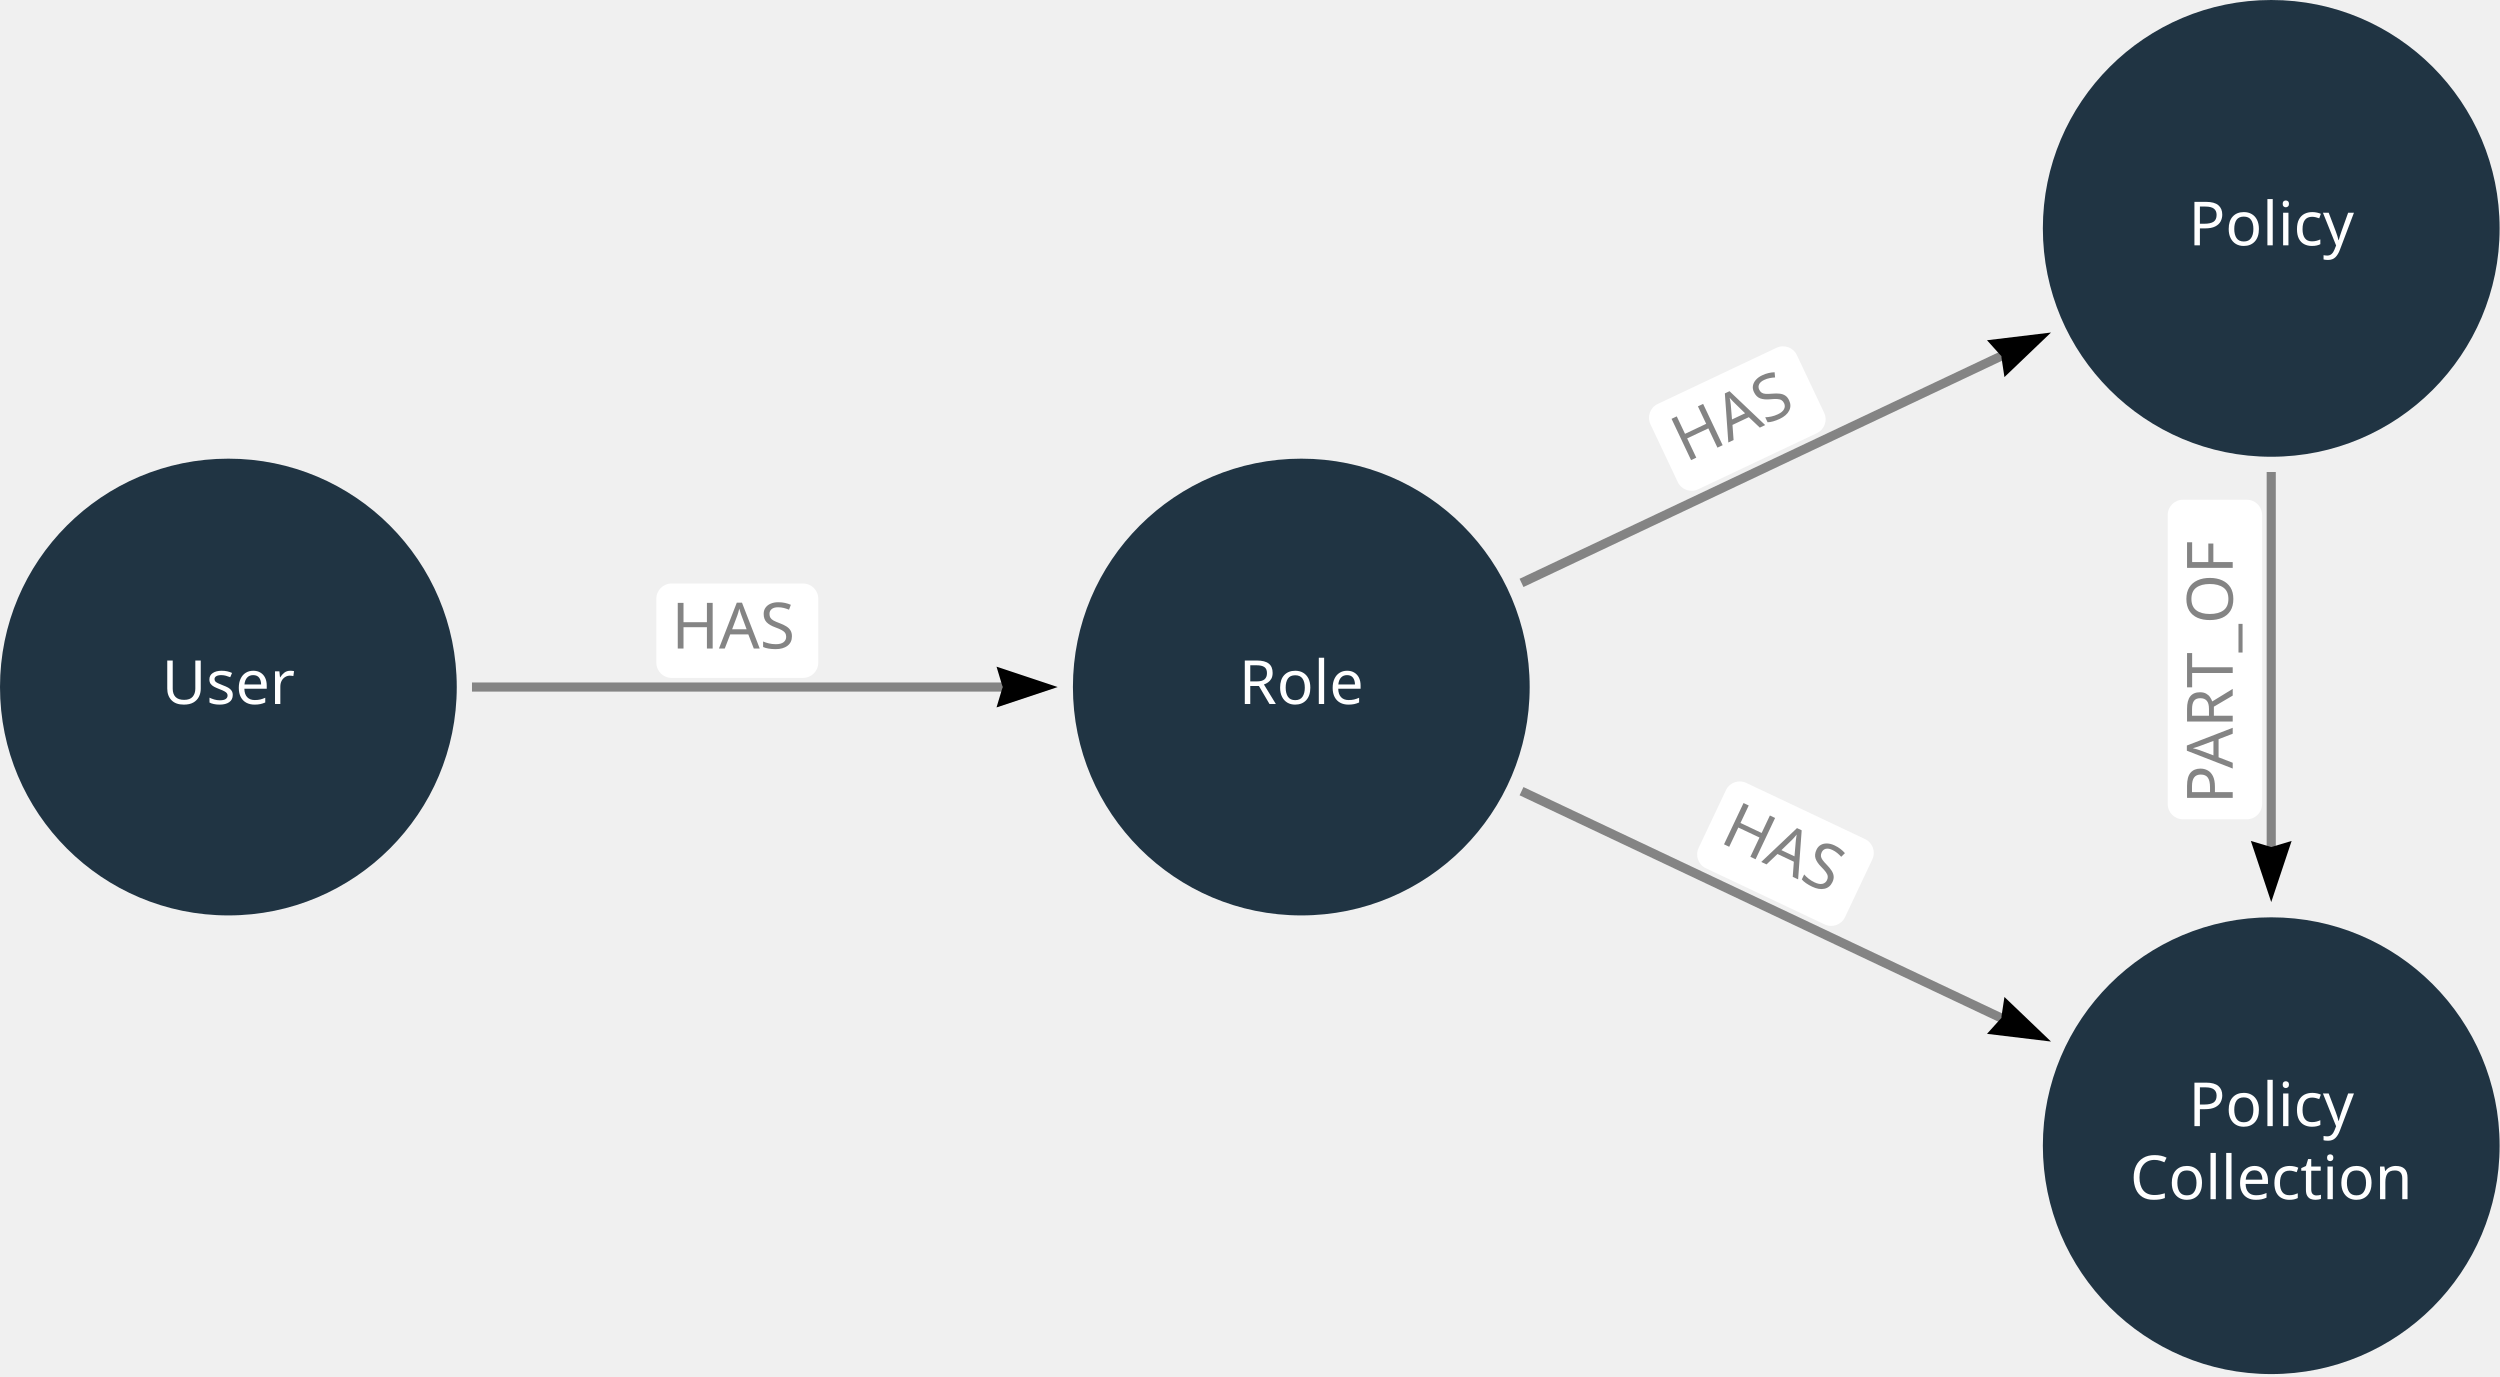
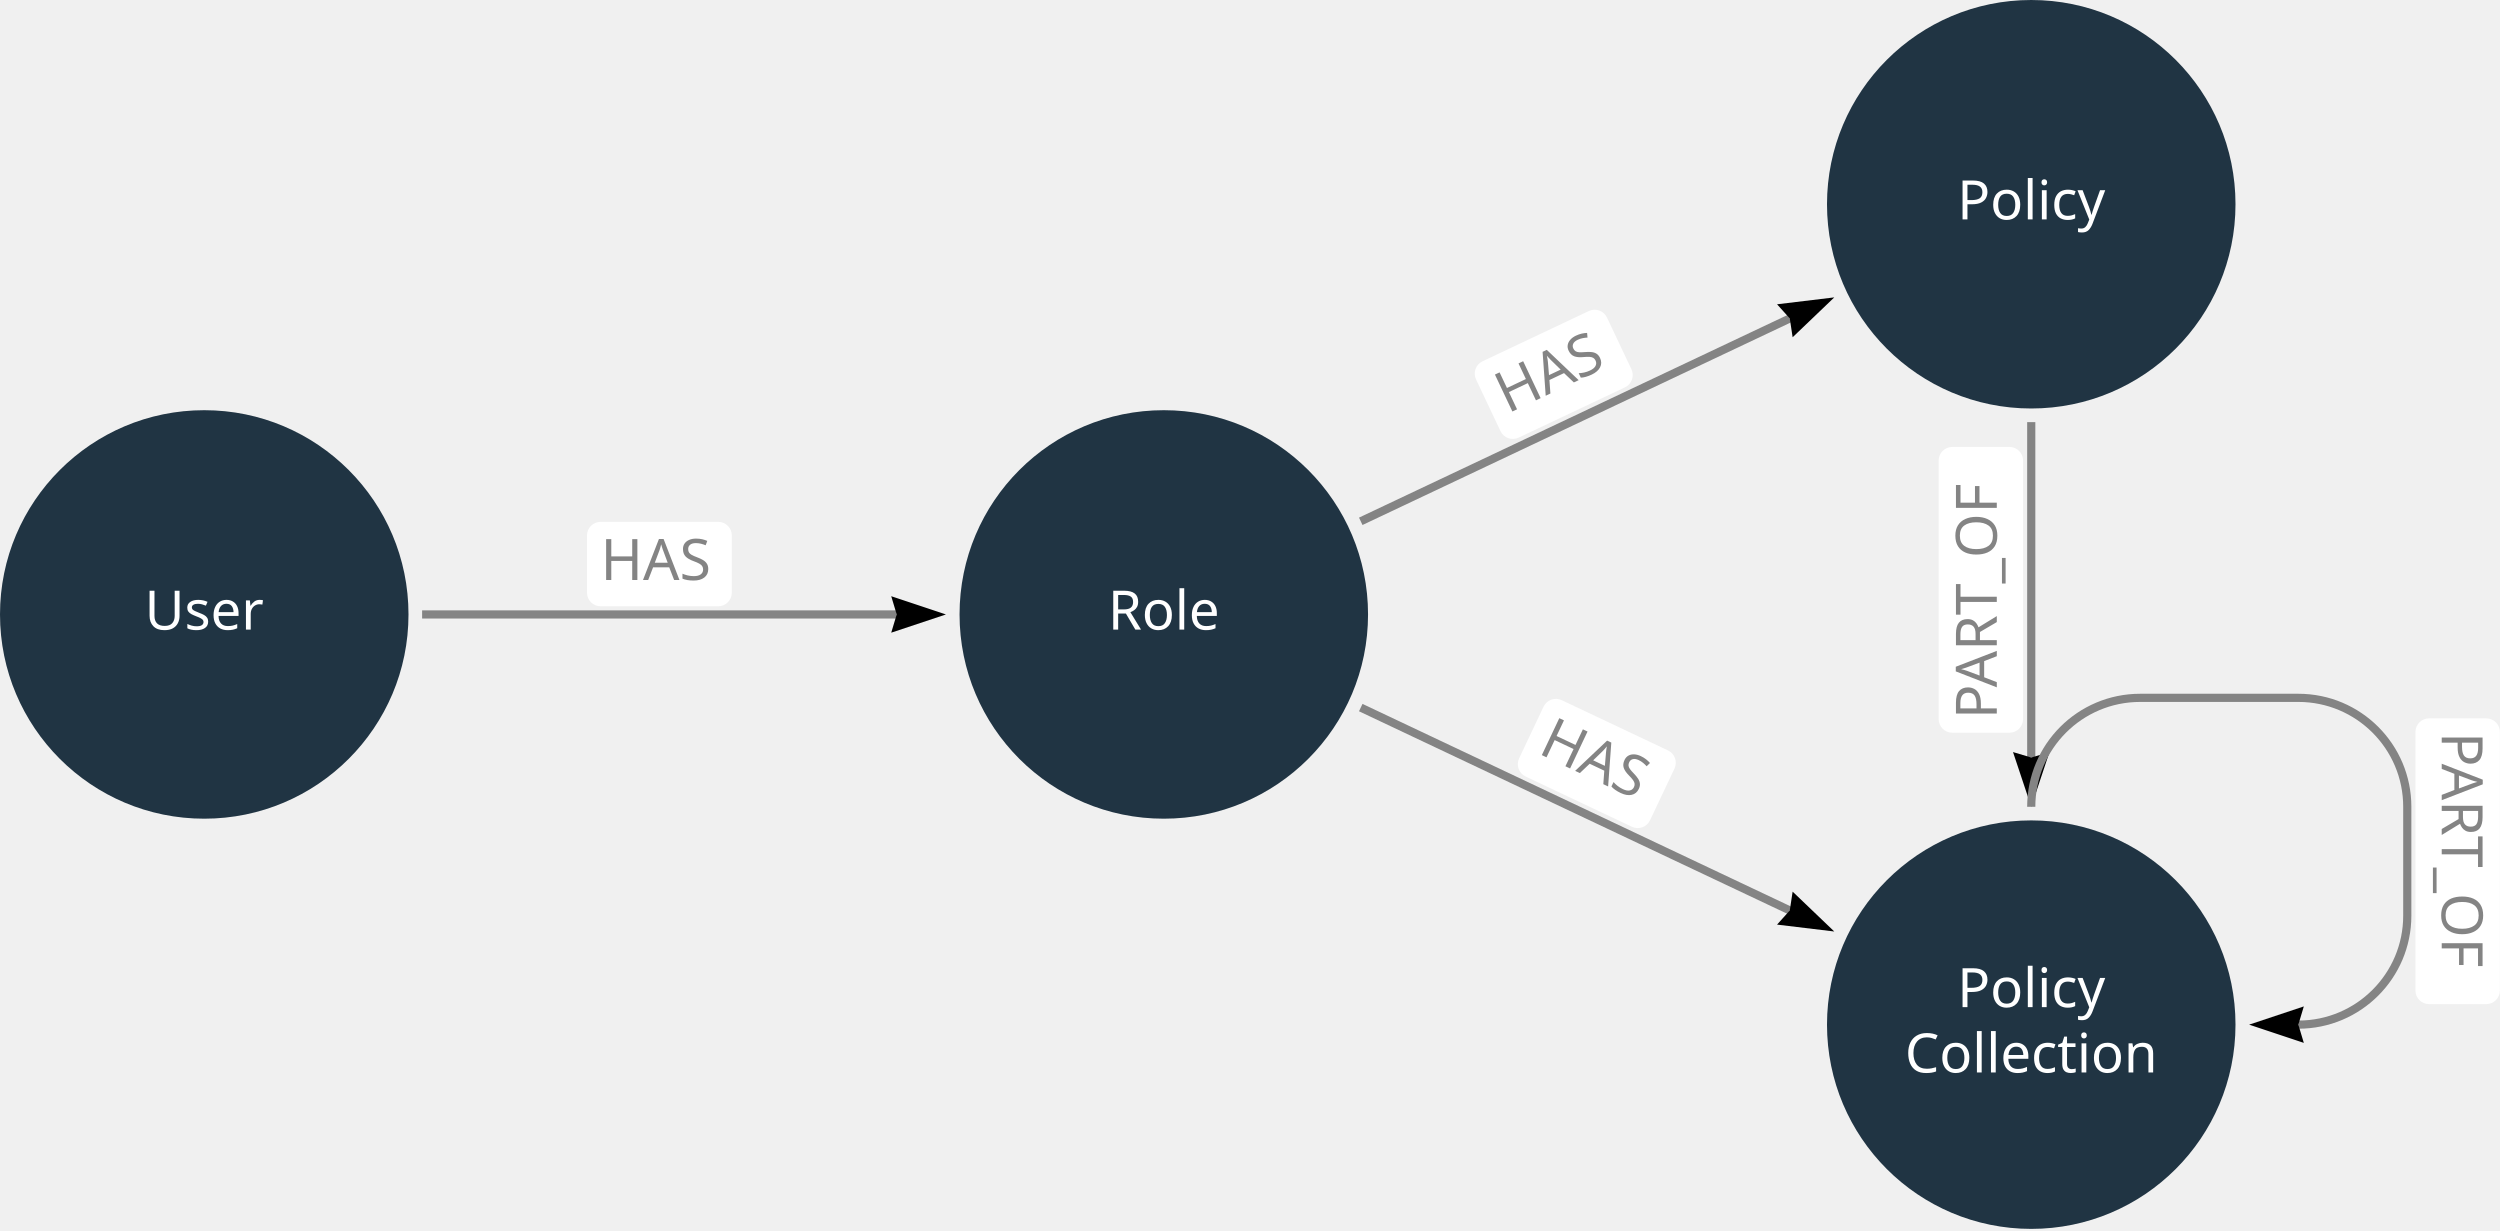
- <svg xmlns="http://www.w3.org/2000/svg" width="821" height="452" viewbox="0 0 821 452">
+ <svg xmlns="http://www.w3.org/2000/svg" width="918" height="452" viewbox="0 0 918 452">
  <path transform="translate(-54 -345.6677) scale(1) translate(129 571.292) rotate(0)" d="M 80 0 L 254.266 0" fill="none" stroke="#848484" stroke-width="3" />
  <polygon transform="translate(-54 -345.6677) scale(1) translate(129 571.292) rotate(0) translate(272.3459 0) rotate(0)" points="-18.08,0 -20.088,6.696 0,0 -20.088,-6.696" fill="undefined" stroke="none" stroke-width="3" />
  <rect transform="translate(-54 -345.6677) scale(1) translate(296.1331 571.292) rotate(0) translate(0 -34) translate(0 0) translate(-26.5896 0)" x="0" y="0" width="53.179" height="31" rx="5" ry="5" fill="#ffffff" stroke="none" />
  <text xml:space="preserve" transform="translate(-54 -345.6677) scale(1) translate(296.1331 571.292) rotate(0) translate(0 -34) translate(0 0) translate(-26.5896 0)" x="5" y="21.35" font-family="sans-serif" font-size="21" font-weight="normal" text-anchor="left" fill="#848484">HAS</text>
  <path transform="translate(-54 -345.6677) scale(1) translate(481.3459 571.292) rotate(-25.30837)" d="M 80 0 L 254.266 0" fill="none" stroke="#848484" stroke-width="3" />
  <polygon transform="translate(-54 -345.6677) scale(1) translate(481.3459 571.292) rotate(-25.30837) translate(272.3459 0) rotate(0)" points="-18.08,0 -20.088,6.696 0,0 -20.088,-6.696" fill="undefined" stroke="none" stroke-width="3" />
  <rect transform="translate(-54 -345.6677) scale(1) translate(632.4376 499.8443) rotate(-25.30837) translate(0 -34) translate(0 0) translate(-26.5896 0)" x="0" y="0" width="53.179" height="31" rx="5" ry="5" fill="#ffffff" stroke="none" />
  <text xml:space="preserve" transform="translate(-54 -345.6677) scale(1) translate(632.4376 499.8443) rotate(-25.30837) translate(0 -34) translate(0 0) translate(-26.5896 0)" x="5" y="21.35" font-family="sans-serif" font-size="21" font-weight="normal" text-anchor="left" fill="#848484">HAS</text>
  <path transform="translate(-54 -345.6677) scale(1) translate(481.3459 571.292) rotate(25.30837)" d="M 80 0 L 254.266 0" fill="none" stroke="#848484" stroke-width="3" />
  <polygon transform="translate(-54 -345.6677) scale(1) translate(481.3459 571.292) rotate(25.30837) translate(272.3459 0) rotate(0)" points="-18.08,0 -20.088,6.696 0,0 -20.088,-6.696" fill="undefined" stroke="none" stroke-width="3" />
  <rect transform="translate(-54 -345.6677) scale(1) translate(632.4376 642.7397) rotate(25.30837) translate(0 -34) translate(0 0) translate(-26.5896 0)" x="0" y="0" width="53.179" height="31" rx="5" ry="5" fill="#ffffff" stroke="none" />
  <text xml:space="preserve" transform="translate(-54 -345.6677) scale(1) translate(632.4376 642.7397) rotate(25.30837) translate(0 -34) translate(0 0) translate(-26.5896 0)" x="5" y="21.35" font-family="sans-serif" font-size="21" font-weight="normal" text-anchor="left" fill="#848484">HAS</text>
  <path transform="translate(-54 -345.6677) scale(1) translate(799.8737 420.6677) rotate(90)" d="M 80 0 L 203.169 0" fill="none" stroke="#848484" stroke-width="3" />
  <polygon transform="translate(-54 -345.6677) scale(1) translate(799.8737 420.6677) rotate(90) translate(221.2487 0) rotate(0)" points="-18.08,0 -20.088,6.696 0,0 -20.088,-6.696" fill="undefined" stroke="none" stroke-width="3" />
  <rect transform="translate(-54 -345.6677) scale(1) translate(799.8737 562.2522) rotate(270) translate(0 -34) translate(0 0) translate(-52.46533 0)" x="0" y="0" width="104.931" height="31" rx="5" ry="5" fill="#ffffff" stroke="none" />
  <text xml:space="preserve" transform="translate(-54 -345.6677) scale(1) translate(799.8737 562.2522) rotate(270) translate(0 -34) translate(0 0) translate(-52.46533 0)" x="5" y="21.35" font-family="sans-serif" font-size="21" font-weight="normal" text-anchor="left" fill="#848484">PART_OF</text>
+   <path transform="translate(-54 -345.6677) scale(1)" d="M 799.874 641.916 L 799.874 641.916 A 40 40 0 0 1 839.874 601.916 L 868.913 601.916 L 897.953 601.916 A 40 40 0 0 1 937.953 641.916 L 937.953 661.916 L 937.953 681.916 A 40 40 0 0 1 897.953 721.916 L 897.953 721.916 L 897.953 721.916" fill="none" stroke="#848484" stroke-width="3" />
+   <polygon transform="translate(-54 -345.6677) scale(1) translate(897.9533 721.9163) rotate(180) translate(18.07961 0)" points="-18.08,0 -20.088,6.696 0,0 -20.088,-6.696" fill="undefined" stroke="none" stroke-width="3" />
+   <rect transform="translate(-54 -345.6677) scale(1) translate(937.9533 661.9163) rotate(90) translate(0 -34) translate(0 0) translate(-52.46533 0)" x="0" y="0" width="104.931" height="31" rx="5" ry="5" fill="#ffffff" stroke="none" />
+   <text xml:space="preserve" transform="translate(-54 -345.6677) scale(1) translate(937.9533 661.9163) rotate(90) translate(0 -34) translate(0 0) translate(-52.46533 0)" x="5" y="21.35" font-family="sans-serif" font-size="21" font-weight="normal" text-anchor="left" fill="#848484">PART_OF</text>
  <circle transform="translate(-54 -345.6677) scale(1)" cx="129" cy="571.292" r="75" fill="#203443" stroke="none" strokewidth="0" />
  <text xml:space="preserve" transform="translate(-54 -345.6677) scale(1) translate(129 571.292) scale(1) translate(0 0) translate(0 0)" x="0" y="5.571" font-family="sans-serif" font-size="20" font-weight="normal" text-anchor="middle" fill="#ffffff">User</text>
  <circle transform="translate(-54 -345.6677) scale(1)" cx="481.346" cy="571.292" r="75" fill="#203443" stroke="none" strokewidth="0" />
  <text xml:space="preserve" transform="translate(-54 -345.6677) scale(1) translate(481.3459 571.292) scale(1) translate(0 0) translate(0 0)" x="0" y="5.571" font-family="sans-serif" font-size="20" font-weight="normal" text-anchor="middle" fill="#ffffff">Role</text>
  <circle transform="translate(-54 -345.6677) scale(1)" cx="799.874" cy="420.668" r="75" fill="#203443" stroke="none" strokewidth="0" />
  <text xml:space="preserve" transform="translate(-54 -345.6677) scale(1) translate(799.8737 420.6677) scale(1) translate(0 0) translate(0 0)" x="0" y="5.571" font-family="sans-serif" font-size="20" font-weight="normal" text-anchor="middle" fill="#ffffff">Policy</text>
  <circle transform="translate(-54 -345.6677) scale(1)" cx="799.874" cy="721.916" r="75" fill="#203443" stroke="none" strokewidth="0" />
  <text xml:space="preserve" transform="translate(-54 -345.6677) scale(1) translate(799.8737 721.9163) scale(1) translate(0 0) translate(0 0)" x="0" y="-6.429" font-family="sans-serif" font-size="20" font-weight="normal" text-anchor="middle" fill="#ffffff">Policy</text>
  <text xml:space="preserve" transform="translate(-54 -345.6677) scale(1) translate(799.8737 721.9163) scale(1) translate(0 0) translate(0 0)" x="0" y="17.571" font-family="sans-serif" font-size="20" font-weight="normal" text-anchor="middle" fill="#ffffff">Collection</text>
</svg>
